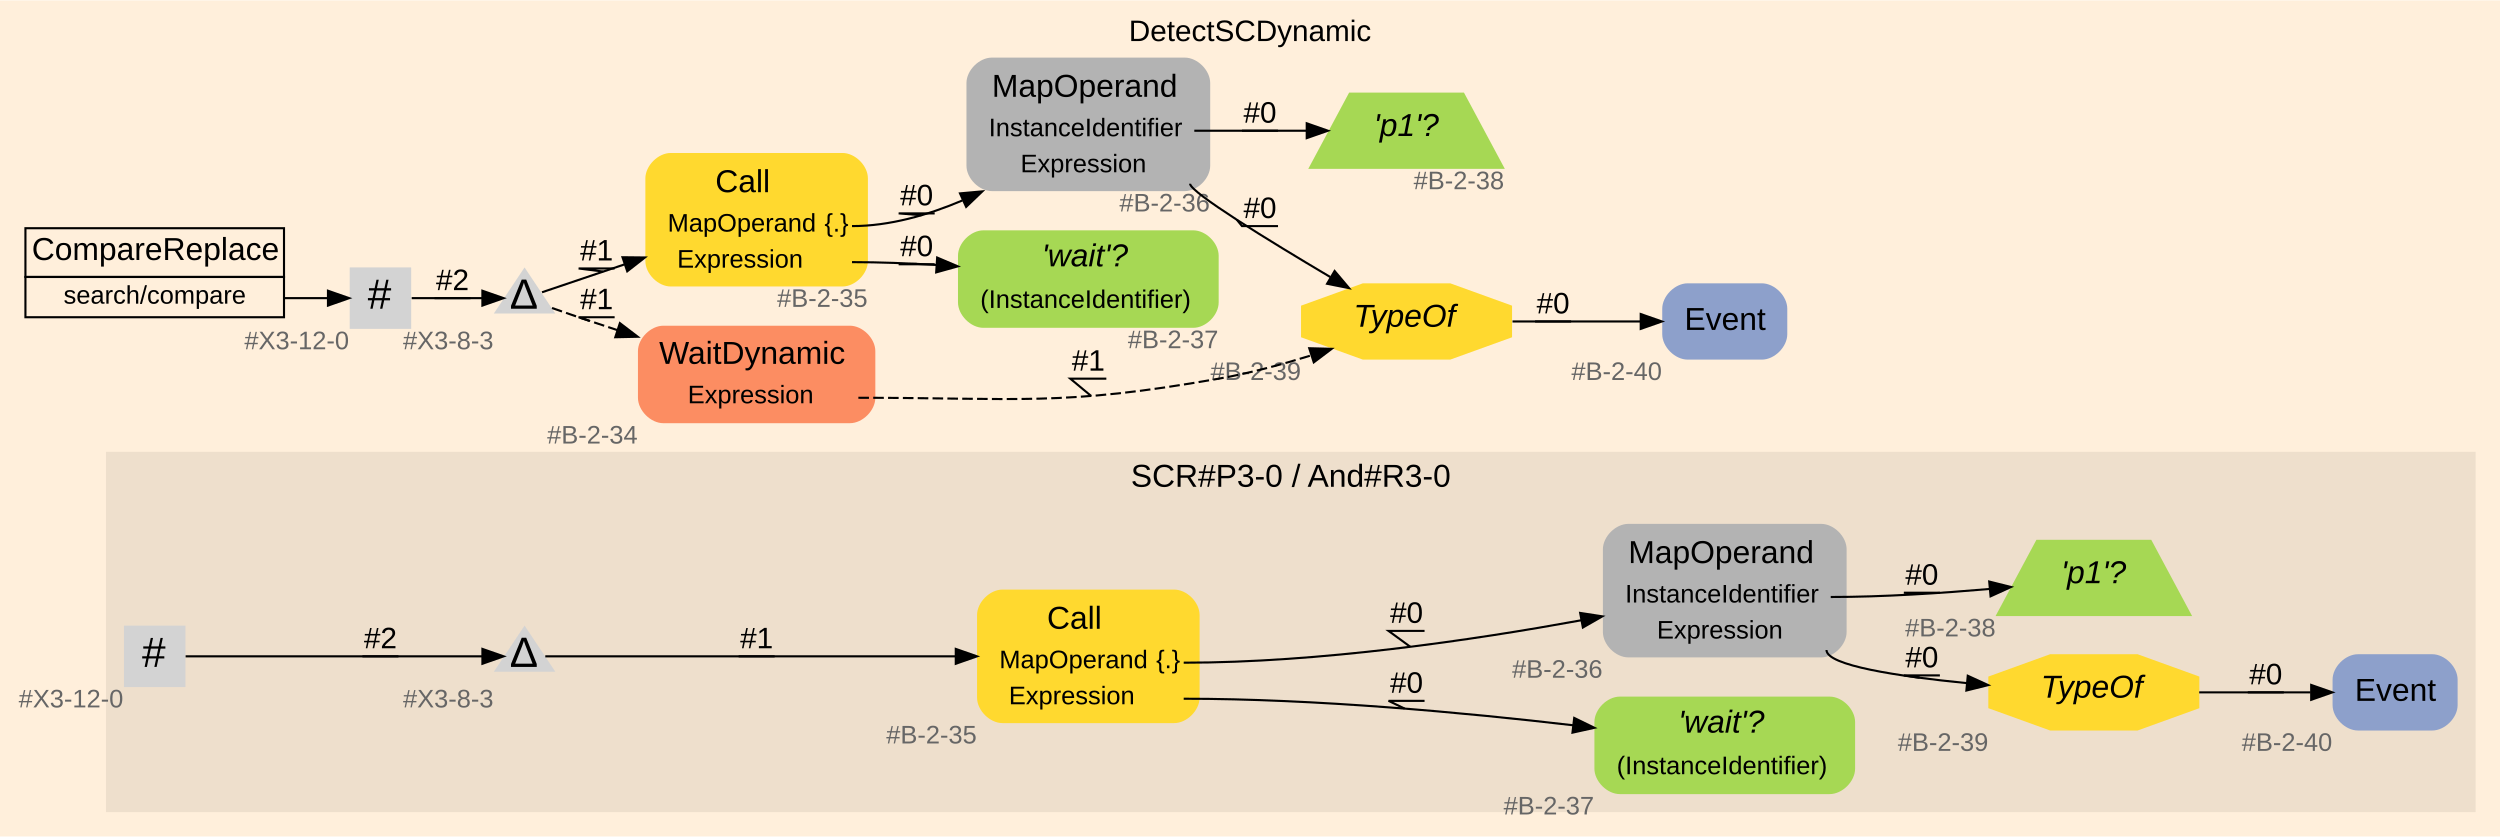
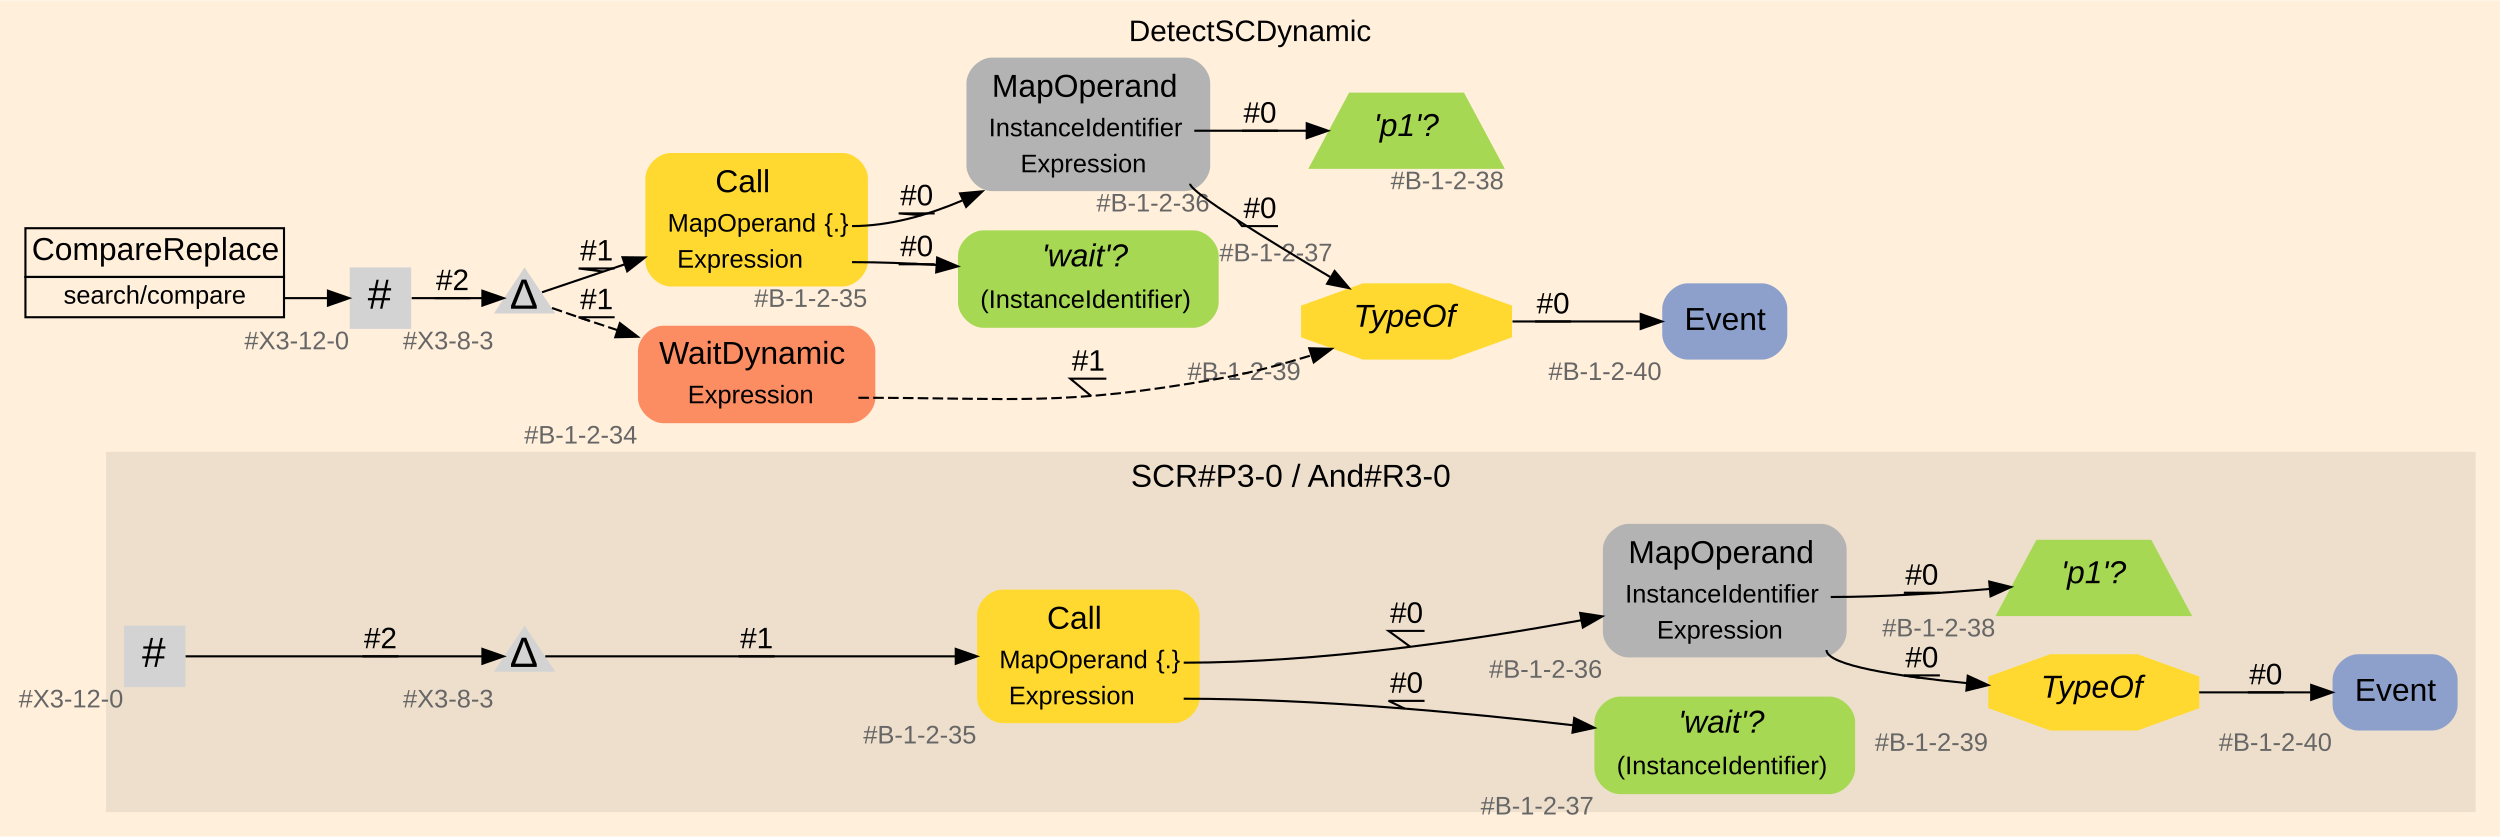
<svg xmlns="http://www.w3.org/2000/svg" width="1180pt" height="395pt" viewBox="0.00 0.00 1179.56 394.50">
  <g id="graph0" class="graph" transform="scale(1 1) rotate(0) translate(4 390.5)">
    <polygon fill="#ffefdb" stroke="transparent" points="-4,4 -4,-390.5 1175.564,-390.5 1175.564,4 -4,4" />
    <text text-anchor="middle" x="585.782" y="-371.3" font-family="Arial" font-size="14.00" fill="#000000">DetectSCDynamic</text>
    <g id="clust1" class="cluster">
      <polygon fill="#eedfcc" stroke="#eedfcc" points="46.5,-8 46.5,-177 1163.564,-177 1163.564,-8 46.5,-8" />
      <text text-anchor="middle" x="605.032" y="-161" font-family="Arial" font-size="15.00" fill="#000000">SCR#P3-0 / And#R3-0</text>
    </g>
    <g id="node1" class="node">
-       <polygon fill="#a6d854" stroke="#000000" stroke-width="0" points="1011.007,-136 956.839,-136 937.547,-100 1030.299,-100 1011.007,-136" />
-       <text text-anchor="start" x="968.423" y="-115.5" font-family="Arial" font-style="italic" font-size="15.00" fill="#000000">'p1'?</text>
-       <text text-anchor="middle" x="916.235" y="-90.4" font-family="Arial" font-size="12.00" fill="#666666">#B-2-38</text>
-     </g>
-     <g id="node2" class="node">
-       <path fill="#a6d854" stroke="transparent" d="M859.282,-62C859.282,-62 760.282,-62 760.282,-62 754.282,-62 748.282,-56 748.282,-50 748.282,-50 748.282,-28 748.282,-28 748.282,-22 754.282,-16 760.282,-16 760.282,-16 859.282,-16 859.282,-16 865.282,-16 871.282,-22 871.282,-28 871.282,-28 871.282,-50 871.282,-50 871.282,-56 865.282,-62 859.282,-62" />
-       <text text-anchor="start" x="787.782" y="-45" font-family="Arial" font-style="italic" font-size="15.00" fill="#000000">'wait'?</text>
-       <text text-anchor="start" x="758.782" y="-25.4" font-family="Arial" font-size="12.00" fill="#000000">(InstanceIdentifier)</text>
-       <text text-anchor="middle" x="726.782" y="-6.4" font-family="Arial" font-size="12.00" fill="#666666">#B-2-37</text>
-     </g>
-     <g id="node3" class="node">
-       <path fill="#8da0cb" stroke="transparent" d="M1143.564,-82C1143.564,-82 1108.564,-82 1108.564,-82 1102.564,-82 1096.564,-76 1096.564,-70 1096.564,-70 1096.564,-58 1096.564,-58 1096.564,-52 1102.564,-46 1108.564,-46 1108.564,-46 1143.564,-46 1143.564,-46 1149.564,-46 1155.564,-52 1155.564,-58 1155.564,-58 1155.564,-70 1155.564,-70 1155.564,-76 1149.564,-82 1143.564,-82" />
-       <text text-anchor="start" x="1107.064" y="-60" font-family="Arial" font-size="15.00" fill="#000000">Event</text>
-       <text text-anchor="middle" x="1075.064" y="-36.4" font-family="Arial" font-size="12.00" fill="#666666">#B-2-40</text>
-     </g>
-     <g id="node4" class="node">
-       <path fill="#b3b3b3" stroke="transparent" d="M855.282,-143.5C855.282,-143.5 764.282,-143.5 764.282,-143.5 758.282,-143.5 752.282,-137.5 752.282,-131.5 752.282,-131.5 752.282,-92.5 752.282,-92.5 752.282,-86.5 758.282,-80.5 764.282,-80.5 764.282,-80.5 855.282,-80.5 855.282,-80.5 861.282,-80.5 867.282,-86.5 867.282,-92.5 867.282,-92.5 867.282,-131.5 867.282,-131.5 867.282,-137.5 861.282,-143.5 855.282,-143.5" />
-       <text text-anchor="start" x="764.282" y="-125" font-family="Arial" font-size="15.00" fill="#000000">MapOperand</text>
-       <text text-anchor="start" x="762.782" y="-106.4" font-family="Arial" font-size="12.00" fill="#000000">InstanceIdentifier</text>
-       <text text-anchor="start" x="777.782" y="-89.4" font-family="Arial" font-size="12.00" fill="#000000">Expression</text>
-       <text text-anchor="middle" x="730.782" y="-70.9" font-family="Arial" font-size="12.00" fill="#666666">#B-2-36</text>
-     </g>
-     <g id="edge1" class="edge">
-       <path fill="none" stroke="#000000" d="M859.782,-109C884.517,-109 911.952,-110.799 934.728,-112.789" />
-       <polygon fill="#000000" stroke="#000000" points="934.561,-116.288 944.837,-113.711 935.197,-109.317 934.561,-116.288" />
-       <text text-anchor="middle" x="902.782" y="-114.8" font-family="Arial" font-size="14.00" fill="#000000">#0</text>
-       <polyline fill="none" stroke="#000000" points="911.282,-111 894.282,-111 903.372,-110.457 " />
-     </g>
-     <g id="node8" class="node">
-       <polygon fill="#ffd92f" stroke="#000000" stroke-width="0" points="1033.705,-56.544 1033.705,-71.456 1004.543,-82 963.302,-82 934.14,-71.456 934.14,-56.544 963.302,-46 1004.543,-46 1033.705,-56.544" />
-       <text text-anchor="start" x="958.923" y="-61.5" font-family="Arial" font-style="italic" font-size="15.00" fill="#000000">TypeOf</text>
-       <text text-anchor="middle" x="912.782" y="-36.4" font-family="Arial" font-size="12.00" fill="#666666">#B-2-39</text>
-     </g>
-     <g id="edge2" class="edge">
-       <path fill="none" stroke="#000000" d="M857.782,-84C857.782,-76.666 891.478,-71.57 924.038,-68.358" />
-       <polygon fill="#000000" stroke="#000000" points="924.437,-71.837 934.068,-67.422 923.786,-64.867 924.437,-71.837" />
-       <text text-anchor="middle" x="902.782" y="-75.8" font-family="Arial" font-size="14.00" fill="#000000">#0</text>
-       <polyline fill="none" stroke="#000000" points="911.282,-72 894.282,-72 901.771,-70.883 " />
-     </g>
-     <g id="node5" class="node">
-       <polygon fill="#d3d3d3" stroke="#000000" stroke-width="0" points="83.5,-95.5 54.5,-95.5 54.5,-66.5 83.5,-66.5 83.5,-95.5" />
-       <text text-anchor="start" x="63" y="-76" font-family="Arial" font-size="20.00" fill="#000000">#</text>
-       <text text-anchor="middle" x="29.5" y="-56.9" font-family="Arial" font-size="12.00" fill="#666666">#X3-12-0</text>
-     </g>
-     <g id="node6" class="node">
-       <polygon fill="#d3d3d3" stroke="#000000" stroke-width="0" points="243.5,-95.5 229,-73.75 258,-73.75 243.5,-95.5" />
-       <text text-anchor="start" x="236.5" y="-76" font-family="Arial" font-size="20.00" fill="#000000">Δ</text>
-       <text text-anchor="middle" x="207.5" y="-56.9" font-family="Arial" font-size="12.00" fill="#666666">#X3-8-3</text>
-     </g>
-     <g id="edge3" class="edge">
-       <path fill="none" stroke="#000000" d="M83.578,-81C114.769,-81 188.023,-81 223.52,-81" />
-       <polygon fill="#000000" stroke="#000000" points="223.617,-84.5 233.617,-81 223.617,-77.5 223.617,-84.5" />
-       <text text-anchor="middle" x="175.5" y="-84.8" font-family="Arial" font-size="14.00" fill="#000000">#2</text>
-       <polyline fill="none" stroke="#000000" points="184,-81 167,-81 175.55,-81 " />
-     </g>
-     <g id="node7" class="node">
      <path fill="#ffd92f" stroke="transparent" d="M550,-112.5C550,-112.5 469,-112.5 469,-112.5 463,-112.5 457,-106.5 457,-100.5 457,-100.5 457,-61.5 457,-61.5 457,-55.5 463,-49.5 469,-49.5 469,-49.5 550,-49.5 550,-49.5 556,-49.5 562,-55.5 562,-61.5 562,-61.5 562,-100.5 562,-100.5 562,-106.5 556,-112.5 550,-112.5" />
      <text text-anchor="start" x="490" y="-94" font-family="Arial" font-size="15.00" fill="#000000">Call</text>
      <text text-anchor="start" x="467.5" y="-75.4" font-family="Arial" font-size="12.00" fill="#000000">MapOperand</text>
      <text text-anchor="start" x="541.5" y="-75.4" font-family="Arial" font-size="12.00" fill="#000000">{.}</text>
      <text text-anchor="start" x="472" y="-58.4" font-family="Arial" font-size="12.00" fill="#000000">Expression</text>
-       <text text-anchor="middle" x="435.5" y="-39.9" font-family="Arial" font-size="12.00" fill="#666666">#B-2-35</text>
+       <text text-anchor="middle" x="430" y="-39.9" font-family="Arial" font-size="12.00" fill="#666666">#B-1-2-35</text>
+     </g>
+     <g id="node6" class="node">
+       <path fill="#b3b3b3" stroke="transparent" d="M855.282,-143.5C855.282,-143.5 764.282,-143.5 764.282,-143.5 758.282,-143.5 752.282,-137.5 752.282,-131.5 752.282,-131.5 752.282,-92.5 752.282,-92.5 752.282,-86.5 758.282,-80.5 764.282,-80.5 764.282,-80.5 855.282,-80.5 855.282,-80.5 861.282,-80.5 867.282,-86.5 867.282,-92.5 867.282,-92.5 867.282,-131.5 867.282,-131.5 867.282,-137.5 861.282,-143.5 855.282,-143.5" />
+       <text text-anchor="start" x="764.282" y="-125" font-family="Arial" font-size="15.00" fill="#000000">MapOperand</text>
+       <text text-anchor="start" x="762.782" y="-106.4" font-family="Arial" font-size="12.00" fill="#000000">InstanceIdentifier</text>
+       <text text-anchor="start" x="777.782" y="-89.4" font-family="Arial" font-size="12.00" fill="#000000">Expression</text>
+       <text text-anchor="middle" x="725.282" y="-70.9" font-family="Arial" font-size="12.00" fill="#666666">#B-1-2-36</text>
+     </g>
+     <g id="edge1" class="edge">
+       <path fill="none" stroke="#000000" d="M554.5,-78C618.528,-78 690.804,-88.639 742.066,-98.014" />
+       <polygon fill="#000000" stroke="#000000" points="741.557,-101.48 752.029,-99.869 742.838,-94.598 741.557,-101.48" />
+       <text text-anchor="middle" x="659.641" y="-96.8" font-family="Arial" font-size="14.00" fill="#000000">#0</text>
+       <polyline fill="none" stroke="#000000" points="668.141,-93 651.141,-93 661.406,-85.504 " />
+     </g>
+     <g id="node8" class="node">
+       <path fill="#a6d854" stroke="transparent" d="M859.282,-62C859.282,-62 760.282,-62 760.282,-62 754.282,-62 748.282,-56 748.282,-50 748.282,-50 748.282,-28 748.282,-28 748.282,-22 754.282,-16 760.282,-16 760.282,-16 859.282,-16 859.282,-16 865.282,-16 871.282,-22 871.282,-28 871.282,-28 871.282,-50 871.282,-50 871.282,-56 865.282,-62 859.282,-62" />
+       <text text-anchor="start" x="787.782" y="-45" font-family="Arial" font-style="italic" font-size="15.00" fill="#000000">'wait'?</text>
+       <text text-anchor="start" x="758.782" y="-25.4" font-family="Arial" font-size="12.00" fill="#000000">(InstanceIdentifier)</text>
+       <text text-anchor="middle" x="721.282" y="-6.4" font-family="Arial" font-size="12.00" fill="#666666">#B-1-2-37</text>
+     </g>
+     <g id="edge2" class="edge">
+       <path fill="none" stroke="#000000" d="M554.5,-61C616.743,-61 687.208,-54.428 738.313,-48.468" />
+       <polygon fill="#000000" stroke="#000000" points="738.75,-51.94 748.268,-47.286 737.925,-44.989 738.75,-51.94" />
+       <text text-anchor="middle" x="659.641" y="-63.8" font-family="Arial" font-size="14.00" fill="#000000">#0</text>
+       <polyline fill="none" stroke="#000000" points="668.141,-60 651.141,-60 658.745,-56.337 " />
+     </g>
+     <g id="node2" class="node">
+       <polygon fill="#ffd92f" stroke="#000000" stroke-width="0" points="1033.705,-56.544 1033.705,-71.456 1004.543,-82 963.302,-82 934.14,-71.456 934.14,-56.544 963.302,-46 1004.543,-46 1033.705,-56.544" />
+       <text text-anchor="start" x="958.923" y="-61.5" font-family="Arial" font-style="italic" font-size="15.00" fill="#000000">TypeOf</text>
+       <text text-anchor="middle" x="907.282" y="-36.4" font-family="Arial" font-size="12.00" fill="#666666">#B-1-2-39</text>
+     </g>
+     <g id="node5" class="node">
+       <path fill="#8da0cb" stroke="transparent" d="M1143.564,-82C1143.564,-82 1108.564,-82 1108.564,-82 1102.564,-82 1096.564,-76 1096.564,-70 1096.564,-70 1096.564,-58 1096.564,-58 1096.564,-52 1102.564,-46 1108.564,-46 1108.564,-46 1143.564,-46 1143.564,-46 1149.564,-46 1155.564,-52 1155.564,-58 1155.564,-58 1155.564,-70 1155.564,-70 1155.564,-76 1149.564,-82 1143.564,-82" />
+       <text text-anchor="start" x="1107.064" y="-60" font-family="Arial" font-size="15.00" fill="#000000">Event</text>
+       <text text-anchor="middle" x="1069.564" y="-36.4" font-family="Arial" font-size="12.00" fill="#666666">#B-1-2-40</text>
+     </g>
+     <g id="edge3" class="edge">
+       <path fill="none" stroke="#000000" d="M1033.637,-64C1050.843,-64 1069.89,-64 1086.201,-64" />
+       <polygon fill="#000000" stroke="#000000" points="1086.477,-67.5 1096.477,-64 1086.477,-60.5 1086.477,-67.5" />
+       <text text-anchor="middle" x="1065.064" y="-67.8" font-family="Arial" font-size="14.00" fill="#000000">#0</text>
+       <polyline fill="none" stroke="#000000" points="1073.564,-64 1056.564,-64 1064.857,-64 " />
+     </g>
+     <g id="node3" class="node">
+       <polygon fill="#d3d3d3" stroke="#000000" stroke-width="0" points="83.5,-95.5 54.5,-95.5 54.5,-66.5 83.5,-66.5 83.5,-95.5" />
+       <text text-anchor="start" x="63" y="-76" font-family="Arial" font-size="20.00" fill="#000000">#</text>
+       <text text-anchor="middle" x="29.5" y="-56.9" font-family="Arial" font-size="12.00" fill="#666666">#X3-12-0</text>
+     </g>
+     <g id="node7" class="node">
+       <polygon fill="#d3d3d3" stroke="#000000" stroke-width="0" points="243.5,-95.5 229,-73.75 258,-73.75 243.5,-95.5" />
+       <text text-anchor="start" x="236.5" y="-76" font-family="Arial" font-size="20.00" fill="#000000">Δ</text>
+       <text text-anchor="middle" x="207.5" y="-56.9" font-family="Arial" font-size="12.00" fill="#666666">#X3-8-3</text>
    </g>
    <g id="edge4" class="edge">
+       <path fill="none" stroke="#000000" d="M83.578,-81C114.769,-81 188.023,-81 223.52,-81" />
+       <polygon fill="#000000" stroke="#000000" points="223.617,-84.5 233.617,-81 223.617,-77.5 223.617,-84.5" />
+       <text text-anchor="middle" x="175.5" y="-84.8" font-family="Arial" font-size="14.00" fill="#000000">#2</text>
+       <polyline fill="none" stroke="#000000" points="184,-81 167,-81 175.55,-81 " />
+     </g>
+     <g id="node4" class="node">
+       <polygon fill="#a6d854" stroke="#000000" stroke-width="0" points="1011.007,-136 956.839,-136 937.547,-100 1030.299,-100 1011.007,-136" />
+       <text text-anchor="start" x="968.423" y="-115.5" font-family="Arial" font-style="italic" font-size="15.00" fill="#000000">'p1'?</text>
+       <text text-anchor="middle" x="910.735" y="-90.4" font-family="Arial" font-size="12.00" fill="#666666">#B-1-2-38</text>
+     </g>
+     <g id="edge6" class="edge">
+       <path fill="none" stroke="#000000" d="M857.782,-84C857.782,-76.666 891.478,-71.57 924.038,-68.358" />
+       <polygon fill="#000000" stroke="#000000" points="924.437,-71.837 934.068,-67.422 923.786,-64.867 924.437,-71.837" />
+       <text text-anchor="middle" x="902.782" y="-75.8" font-family="Arial" font-size="14.00" fill="#000000">#0</text>
+       <polyline fill="none" stroke="#000000" points="911.282,-72 894.282,-72 901.771,-70.883 " />
+     </g>
+     <g id="edge5" class="edge">
+       <path fill="none" stroke="#000000" d="M859.782,-109C884.517,-109 911.952,-110.799 934.728,-112.789" />
+       <polygon fill="#000000" stroke="#000000" points="934.561,-116.288 944.837,-113.711 935.197,-109.317 934.561,-116.288" />
+       <text text-anchor="middle" x="902.782" y="-114.8" font-family="Arial" font-size="14.00" fill="#000000">#0</text>
+       <polyline fill="none" stroke="#000000" points="911.282,-111 894.282,-111 903.372,-110.457 " />
+     </g>
+     <g id="edge7" class="edge">
      <path fill="none" stroke="#000000" d="M253.282,-81C284.155,-81 381.344,-81 446.747,-81" />
      <polygon fill="#000000" stroke="#000000" points="446.956,-84.5 456.956,-81 446.956,-77.5 446.956,-84.5" />
      <text text-anchor="middle" x="353" y="-84.8" font-family="Arial" font-size="14.00" fill="#000000">#1</text>
      <polyline fill="none" stroke="#000000" points="361.5,-81 344.5,-81 353.053,-81 " />
-     </g>
-     <g id="edge6" class="edge">
-       <path fill="none" stroke="#000000" d="M554.5,-61C616.743,-61 687.208,-54.428 738.313,-48.468" />
-       <polygon fill="#000000" stroke="#000000" points="738.75,-51.94 748.268,-47.286 737.925,-44.989 738.75,-51.94" />
-       <text text-anchor="middle" x="659.641" y="-63.8" font-family="Arial" font-size="14.00" fill="#000000">#0</text>
-       <polyline fill="none" stroke="#000000" points="668.141,-60 651.141,-60 658.745,-56.337 " />
-     </g>
-     <g id="edge5" class="edge">
-       <path fill="none" stroke="#000000" d="M554.5,-78C618.528,-78 690.804,-88.639 742.066,-98.014" />
-       <polygon fill="#000000" stroke="#000000" points="741.557,-101.48 752.029,-99.869 742.838,-94.598 741.557,-101.48" />
-       <text text-anchor="middle" x="659.641" y="-96.8" font-family="Arial" font-size="14.00" fill="#000000">#0</text>
-       <polyline fill="none" stroke="#000000" points="668.141,-93 651.141,-93 661.406,-85.504 " />
-     </g>
-     <g id="edge7" class="edge">
-       <path fill="none" stroke="#000000" d="M1033.637,-64C1050.843,-64 1069.89,-64 1086.201,-64" />
-       <polygon fill="#000000" stroke="#000000" points="1086.477,-67.5 1096.477,-64 1086.477,-60.5 1086.477,-67.5" />
-       <text text-anchor="middle" x="1065.064" y="-67.8" font-family="Arial" font-size="14.00" fill="#000000">#0</text>
-       <polyline fill="none" stroke="#000000" points="1073.564,-64 1056.564,-64 1064.857,-64 " />
    </g>
    <g id="node9" class="node">
      <polygon fill="#ffefdb" stroke="transparent" points="138,-287 0,-287 0,-237 138,-237 138,-287" />
      <polygon fill="none" stroke="#000000" points="8,-260 8,-283 130,-283 130,-260 8,-260" />
      <text text-anchor="start" x="11" y="-268" font-family="Arial" font-size="15.00" fill="#000000">CompareReplace</text>
      <polygon fill="none" stroke="#000000" points="8,-241 8,-260 130,-260 130,-241 8,-241" />
      <text text-anchor="start" x="26" y="-247.4" font-family="Arial" font-size="12.00" fill="#000000">search/compare</text>
    </g>
    <g id="node10" class="node">
      <polygon fill="#d3d3d3" stroke="#000000" stroke-width="0" points="190,-264.5 161,-264.5 161,-235.5 190,-235.5 190,-264.5" />
      <text text-anchor="start" x="169.5" y="-245" font-family="Arial" font-size="20.00" fill="#000000">#</text>
      <text text-anchor="middle" x="136" y="-225.9" font-family="Arial" font-size="12.00" fill="#666666">#X3-12-0</text>
    </g>
    <g id="edge8" class="edge">
      <path fill="none" stroke="#000000" d="M130,-250C136.579,-250 143.692,-250 150.297,-250" />
      <polygon fill="#000000" stroke="#000000" points="150.746,-253.5 160.746,-250 150.746,-246.5 150.746,-253.5" />
    </g>
    <g id="node11" class="node">
      <polygon fill="#d3d3d3" stroke="#000000" stroke-width="0" points="243.5,-264.5 229,-242.75 258,-242.75 243.5,-264.5" />
      <text text-anchor="start" x="236.5" y="-245" font-family="Arial" font-size="20.00" fill="#000000">Δ</text>
      <text text-anchor="middle" x="207.5" y="-225.9" font-family="Arial" font-size="12.00" fill="#666666">#X3-8-3</text>
    </g>
    <g id="edge9" class="edge">
      <path fill="none" stroke="#000000" d="M190.255,-250C199.996,-250 212.879,-250 223.533,-250" />
      <polygon fill="#000000" stroke="#000000" points="223.603,-253.5 233.603,-250 223.603,-246.5 223.603,-253.5" />
      <text text-anchor="middle" x="209.5" y="-253.8" font-family="Arial" font-size="14.00" fill="#000000">#2</text>
      <polyline fill="none" stroke="#000000" points="218,-250 201,-250 209.262,-250 " />
    </g>
    <g id="node12" class="node">
      <path fill="#ffd92f" stroke="transparent" d="M393.5,-318.5C393.5,-318.5 312.5,-318.5 312.5,-318.5 306.5,-318.5 300.5,-312.5 300.5,-306.5 300.5,-306.5 300.5,-267.5 300.5,-267.5 300.5,-261.5 306.5,-255.5 312.5,-255.5 312.5,-255.5 393.5,-255.5 393.5,-255.5 399.5,-255.5 405.5,-261.5 405.5,-267.5 405.5,-267.5 405.5,-306.5 405.5,-306.5 405.5,-312.5 399.5,-318.5 393.5,-318.5" />
      <text text-anchor="start" x="333.5" y="-300" font-family="Arial" font-size="15.00" fill="#000000">Call</text>
      <text text-anchor="start" x="311" y="-281.4" font-family="Arial" font-size="12.00" fill="#000000">MapOperand</text>
      <text text-anchor="start" x="385" y="-281.4" font-family="Arial" font-size="12.00" fill="#000000">{.}</text>
      <text text-anchor="start" x="315.5" y="-264.4" font-family="Arial" font-size="12.00" fill="#000000">Expression</text>
-       <text text-anchor="middle" x="384" y="-245.9" font-family="Arial" font-size="12.00" fill="#666666">#B-2-35</text>
+       <text text-anchor="middle" x="378.5" y="-245.9" font-family="Arial" font-size="12.00" fill="#666666">#B-1-2-35</text>
    </g>
    <g id="edge10" class="edge">
      <path fill="none" stroke="#000000" d="M251.73,-252.781C260.462,-255.732 275.113,-260.682 290.597,-265.914" />
      <polygon fill="#000000" stroke="#000000" points="289.705,-269.307 300.3,-269.193 291.946,-262.675 289.705,-269.307" />
      <text text-anchor="middle" x="277.5" y="-267.8" font-family="Arial" font-size="14.00" fill="#000000">#1</text>
      <polyline fill="none" stroke="#000000" points="286,-264 269,-264 280.608,-262.539 " />
    </g>
    <g id="node18" class="node">
      <path fill="#fc8d62" stroke="transparent" d="M397,-237C397,-237 309,-237 309,-237 303,-237 297,-231 297,-225 297,-225 297,-203 297,-203 297,-197 303,-191 309,-191 309,-191 397,-191 397,-191 403,-191 409,-197 409,-203 409,-203 409,-225 409,-225 409,-231 403,-237 397,-237" />
      <text text-anchor="start" x="307" y="-219" font-family="Arial" font-size="15.00" fill="#000000">WaitDynamic</text>
      <text text-anchor="start" x="320.5" y="-200.4" font-family="Arial" font-size="12.00" fill="#000000">Expression</text>
-       <text text-anchor="middle" x="275.5" y="-181.4" font-family="Arial" font-size="12.00" fill="#666666">#B-2-34</text>
+       <text text-anchor="middle" x="270" y="-181.4" font-family="Arial" font-size="12.00" fill="#666666">#B-1-2-34</text>
    </g>
    <g id="edge11" class="edge">
      <path fill="none" stroke="#000000" stroke-dasharray="5,2" d="M256.448,-245.35C260.463,-243.93 264.907,-242.38 269,-241 274.906,-239.009 281.057,-236.969 287.225,-234.946" />
      <polygon fill="#000000" stroke="#000000" points="288.478,-238.218 296.899,-231.789 286.307,-231.563 288.478,-238.218" />
      <text text-anchor="middle" x="277.5" y="-244.8" font-family="Arial" font-size="14.00" fill="#000000">#1</text>
      <polyline fill="none" stroke="#000000" points="286,-241 269,-241 274.036,-239.31 " />
    </g>
    <g id="node13" class="node">
      <path fill="#b3b3b3" stroke="transparent" d="M555,-363.5C555,-363.5 464,-363.5 464,-363.5 458,-363.5 452,-357.5 452,-351.5 452,-351.5 452,-312.5 452,-312.5 452,-306.5 458,-300.5 464,-300.5 464,-300.5 555,-300.5 555,-300.5 561,-300.5 567,-306.5 567,-312.5 567,-312.5 567,-351.5 567,-351.5 567,-357.5 561,-363.5 555,-363.5" />
      <text text-anchor="start" x="464" y="-345" font-family="Arial" font-size="15.00" fill="#000000">MapOperand</text>
      <text text-anchor="start" x="462.5" y="-326.4" font-family="Arial" font-size="12.00" fill="#000000">InstanceIdentifier</text>
      <text text-anchor="start" x="477.5" y="-309.4" font-family="Arial" font-size="12.00" fill="#000000">Expression</text>
-       <text text-anchor="middle" x="545.5" y="-290.9" font-family="Arial" font-size="12.00" fill="#666666">#B-2-36</text>
+       <text text-anchor="middle" x="540" y="-290.9" font-family="Arial" font-size="12.00" fill="#666666">#B-1-2-36</text>
    </g>
    <g id="edge12" class="edge">
      <path fill="none" stroke="#000000" d="M398,-284C415.706,-284 433.798,-289.169 450.117,-296.115" />
      <polygon fill="#000000" stroke="#000000" points="448.953,-299.431 459.505,-300.385 451.851,-293.059 448.953,-299.431" />
      <text text-anchor="middle" x="428.5" y="-293.8" font-family="Arial" font-size="14.00" fill="#000000">#0</text>
      <polyline fill="none" stroke="#000000" points="437,-290 420,-290 430.717,-289.11 " />
    </g>
    <g id="node17" class="node">
      <path fill="#a6d854" stroke="transparent" d="M559,-282C559,-282 460,-282 460,-282 454,-282 448,-276 448,-270 448,-270 448,-248 448,-248 448,-242 454,-236 460,-236 460,-236 559,-236 559,-236 565,-236 571,-242 571,-248 571,-248 571,-270 571,-270 571,-276 565,-282 559,-282" />
      <text text-anchor="start" x="487.5" y="-265" font-family="Arial" font-style="italic" font-size="15.00" fill="#000000">'wait'?</text>
      <text text-anchor="start" x="458.5" y="-245.4" font-family="Arial" font-size="12.00" fill="#000000">(InstanceIdentifier)</text>
-       <text text-anchor="middle" x="549.5" y="-226.4" font-family="Arial" font-size="12.00" fill="#666666">#B-2-37</text>
+       <text text-anchor="middle" x="598" y="-267.4" font-family="Arial" font-size="12.00" fill="#666666">#B-1-2-37</text>
    </g>
    <g id="edge13" class="edge">
      <path fill="none" stroke="#000000" d="M398,-267C410.913,-267 424.647,-266.459 437.901,-265.66" />
      <polygon fill="#000000" stroke="#000000" points="438.173,-269.149 447.922,-265.002 437.714,-262.164 438.173,-269.149" />
      <text text-anchor="middle" x="428.5" y="-269.8" font-family="Arial" font-size="14.00" fill="#000000">#0</text>
      <polyline fill="none" stroke="#000000" points="437,-266 420,-266 428.519,-266.176 " />
    </g>
    <g id="node14" class="node">
      <polygon fill="#a6d854" stroke="#000000" stroke-width="0" points="686.725,-347 632.557,-347 613.265,-311 706.017,-311 686.725,-347" />
      <text text-anchor="start" x="644.141" y="-326.5" font-family="Arial" font-style="italic" font-size="15.00" fill="#000000">'p1'?</text>
-       <text text-anchor="middle" x="684.328" y="-301.4" font-family="Arial" font-size="12.00" fill="#666666">#B-2-38</text>
+       <text text-anchor="middle" x="678.828" y="-301.4" font-family="Arial" font-size="12.00" fill="#666666">#B-1-2-38</text>
    </g>
    <g id="edge14" class="edge">
      <path fill="none" stroke="#000000" d="M559.5,-329C576.777,-329 595.731,-329 612.456,-329" />
      <polygon fill="#000000" stroke="#000000" points="612.547,-332.5 622.547,-329 612.546,-325.5 612.547,-332.5" />
      <text text-anchor="middle" x="590.5" y="-332.8" font-family="Arial" font-size="14.00" fill="#000000">#0</text>
      <polyline fill="none" stroke="#000000" points="599,-329 582,-329 590.391,-329 " />
    </g>
    <g id="node15" class="node">
      <polygon fill="#ffd92f" stroke="#000000" stroke-width="0" points="709.423,-231.544 709.423,-246.456 680.261,-257 639.02,-257 609.859,-246.456 609.859,-231.544 639.02,-221 680.261,-221 709.423,-231.544" />
      <text text-anchor="start" x="634.641" y="-236.5" font-family="Arial" font-style="italic" font-size="15.00" fill="#000000">TypeOf</text>
-       <text text-anchor="middle" x="588.5" y="-211.4" font-family="Arial" font-size="12.00" fill="#666666">#B-2-39</text>
+       <text text-anchor="middle" x="583" y="-211.4" font-family="Arial" font-size="12.00" fill="#666666">#B-1-2-39</text>
    </g>
    <g id="edge15" class="edge">
      <path fill="none" stroke="#000000" d="M557.5,-304C557.5,-299.964 594.275,-277.369 623.693,-259.94" />
      <polygon fill="#000000" stroke="#000000" points="625.702,-262.818 632.537,-254.723 622.146,-256.789 625.702,-262.818" />
      <text text-anchor="middle" x="590.5" y="-287.8" font-family="Arial" font-size="14.00" fill="#000000">#0</text>
      <polyline fill="none" stroke="#000000" points="599,-284 582,-284 579.546,-287.005 " />
    </g>
    <g id="node16" class="node">
      <path fill="#8da0cb" stroke="transparent" d="M827.282,-257C827.282,-257 792.282,-257 792.282,-257 786.282,-257 780.282,-251 780.282,-245 780.282,-245 780.282,-233 780.282,-233 780.282,-227 786.282,-221 792.282,-221 792.282,-221 827.282,-221 827.282,-221 833.282,-221 839.282,-227 839.282,-233 839.282,-233 839.282,-245 839.282,-245 839.282,-251 833.282,-257 827.282,-257" />
      <text text-anchor="start" x="790.782" y="-235" font-family="Arial" font-size="15.00" fill="#000000">Event</text>
-       <text text-anchor="middle" x="758.782" y="-211.4" font-family="Arial" font-size="12.00" fill="#666666">#B-2-40</text>
+       <text text-anchor="middle" x="753.282" y="-211.4" font-family="Arial" font-size="12.00" fill="#666666">#B-1-2-40</text>
    </g>
    <g id="edge16" class="edge">
      <path fill="none" stroke="#000000" d="M709.636,-239C729.266,-239 751.48,-239 769.991,-239" />
      <polygon fill="#000000" stroke="#000000" points="770.133,-242.5 780.133,-239 770.133,-235.5 770.133,-242.5" />
      <text text-anchor="middle" x="728.782" y="-242.8" font-family="Arial" font-size="14.00" fill="#000000">#0</text>
      <polyline fill="none" stroke="#000000" points="737.282,-239 720.282,-239 729.088,-239 " />
    </g>
    <g id="edge17" class="edge">
      <path fill="none" stroke="#000000" stroke-dasharray="5,2" d="M401,-203C476.661,-203 496.485,-198.88 571,-212 585.406,-214.536 600.762,-218.678 614.575,-222.963" />
      <polygon fill="#000000" stroke="#000000" points="613.733,-226.369 624.324,-226.089 615.87,-219.703 613.733,-226.369" />
      <text text-anchor="middle" x="509.5" y="-215.8" font-family="Arial" font-size="14.00" fill="#000000">#1</text>
      <polyline fill="none" stroke="#000000" points="518,-212 501,-212 510.818,-203.851 " />
    </g>
  </g>
</svg>
